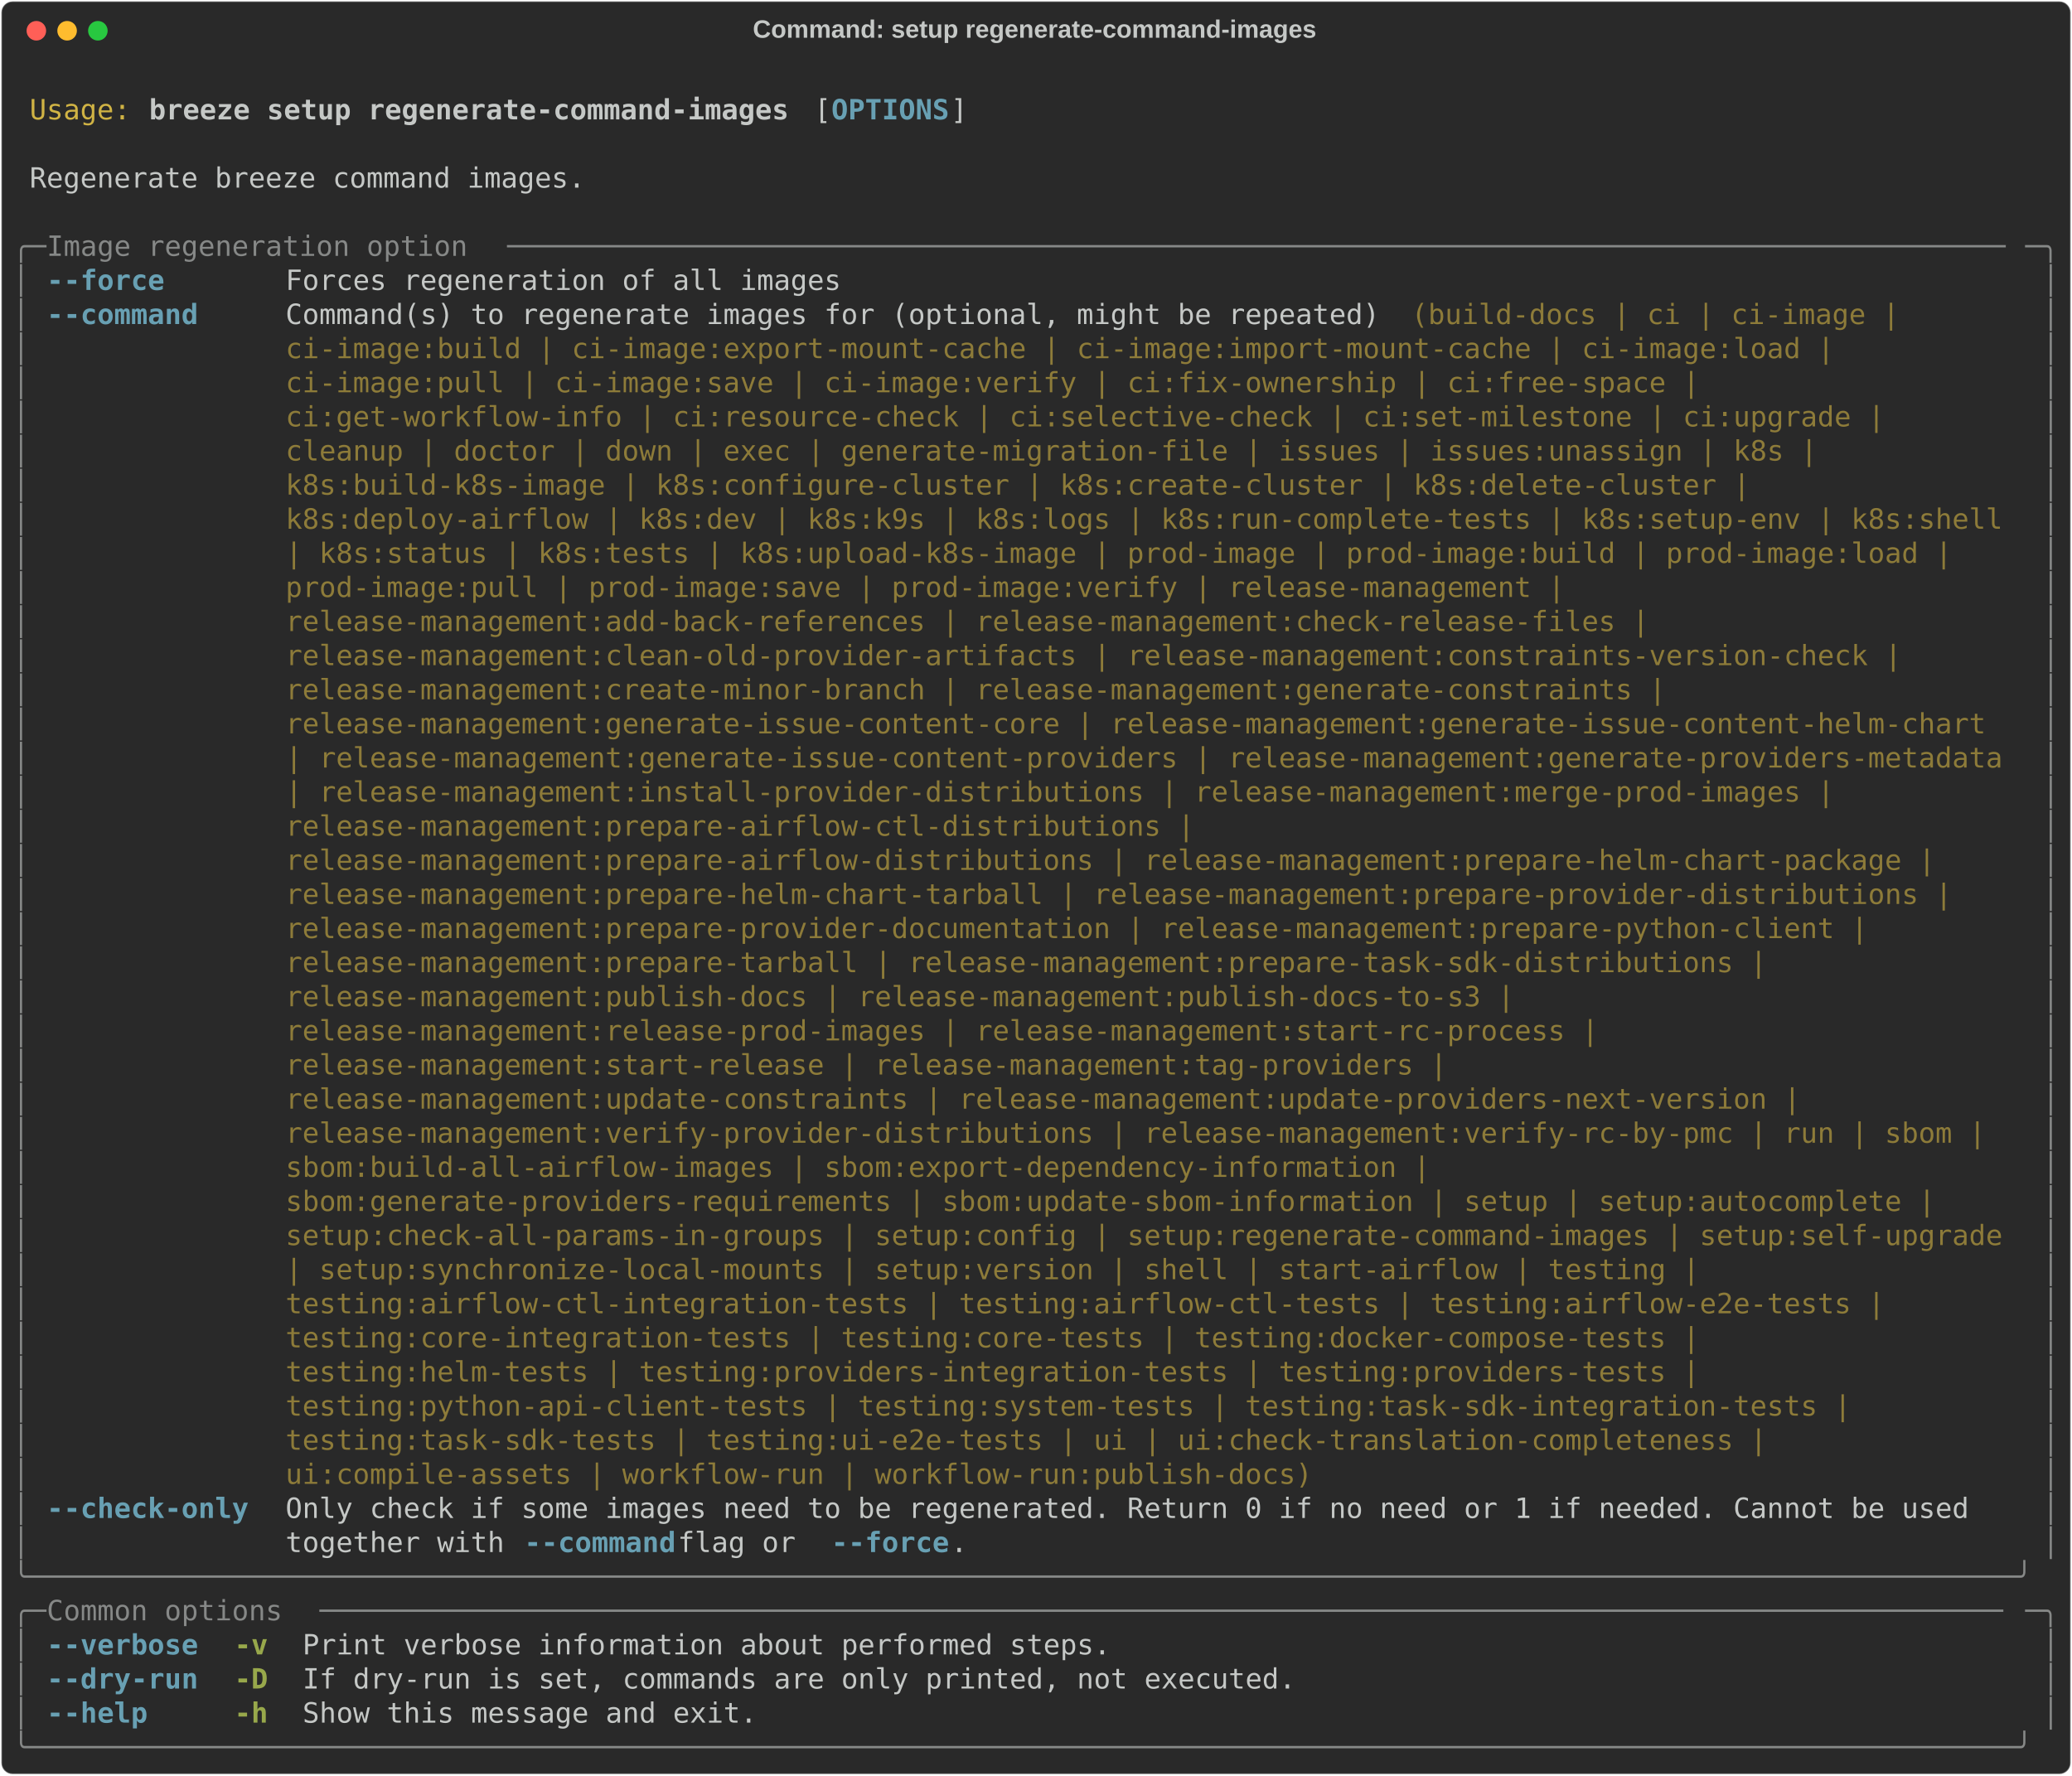
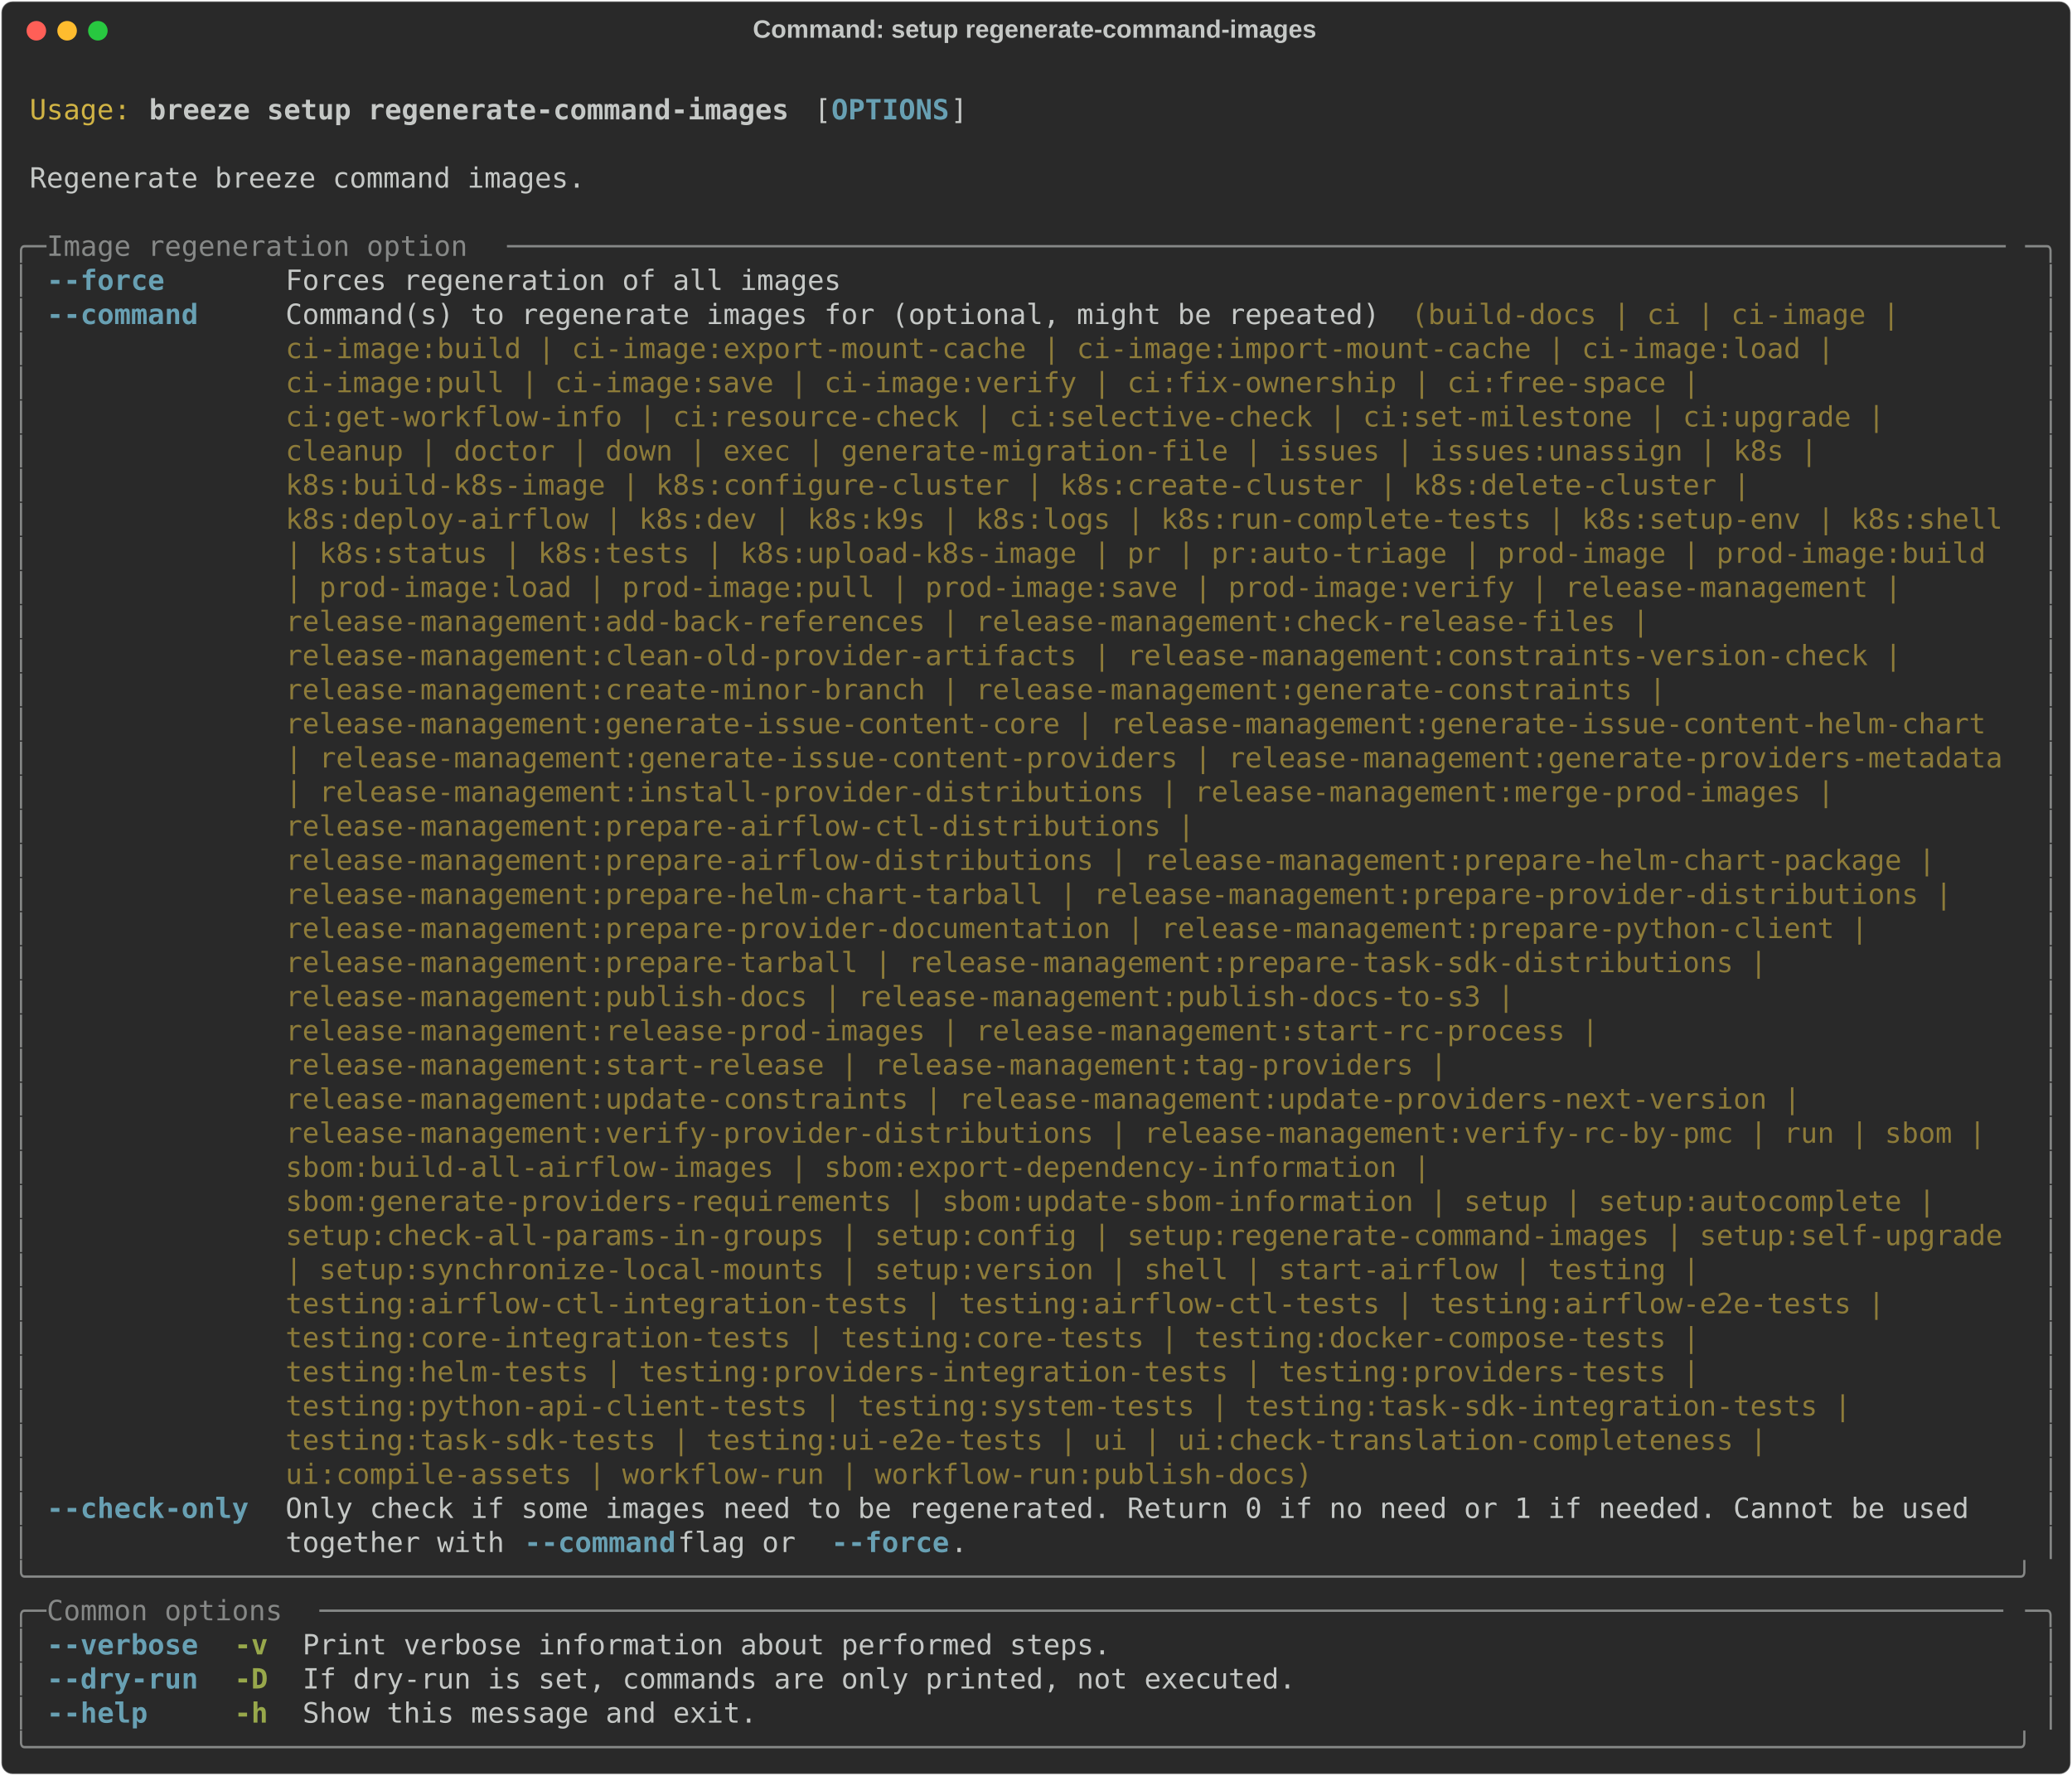
<svg xmlns="http://www.w3.org/2000/svg" class="rich-terminal" viewBox="0 0 1482 1270.0">
  <style>

    @font-face {
        font-family: "Fira Code";
        src: local("FiraCode-Regular"),
                url("https://cdnjs.cloudflare.com/ajax/libs/firacode/6.2.0/woff2/FiraCode-Regular.woff2") format("woff2"),
                url("https://cdnjs.cloudflare.com/ajax/libs/firacode/6.2.0/woff/FiraCode-Regular.woff") format("woff");
        font-style: normal;
        font-weight: 400;
    }
    @font-face {
        font-family: "Fira Code";
        src: local("FiraCode-Bold"),
                url("https://cdnjs.cloudflare.com/ajax/libs/firacode/6.2.0/woff2/FiraCode-Bold.woff2") format("woff2"),
                url("https://cdnjs.cloudflare.com/ajax/libs/firacode/6.2.0/woff/FiraCode-Bold.woff") format("woff");
        font-style: bold;
        font-weight: 700;
    }

    .breeze-setup-regenerate-command-images-matrix {
        font-family: Fira Code, monospace;
        font-size: 20px;
        line-height: 24.4px;
        font-variant-east-asian: full-width;
    }

    .breeze-setup-regenerate-command-images-title {
        font-size: 18px;
        font-weight: bold;
        font-family: arial;
    }

    .breeze-setup-regenerate-command-images-r1 { fill: #c5c8c6 }
.breeze-setup-regenerate-command-images-r2 { fill: #d0b344 }
.breeze-setup-regenerate-command-images-r3 { fill: #c5c8c6;font-weight: bold }
.breeze-setup-regenerate-command-images-r4 { fill: #68a0b3;font-weight: bold }
.breeze-setup-regenerate-command-images-r5 { fill: #868887 }
.breeze-setup-regenerate-command-images-r6 { fill: #8d7b39 }
.breeze-setup-regenerate-command-images-r7 { fill: #98a84b;font-weight: bold }
    </style>
  <defs>
    <clipPath id="breeze-setup-regenerate-command-images-clip-terminal">
      <rect x="0" y="0" width="1463.0" height="1219.0" />
    </clipPath>
    <clipPath id="breeze-setup-regenerate-command-images-line-0">
      <rect x="0" y="1.5" width="1464" height="24.65" />
    </clipPath>
    <clipPath id="breeze-setup-regenerate-command-images-line-1">
      <rect x="0" y="25.9" width="1464" height="24.65" />
    </clipPath>
    <clipPath id="breeze-setup-regenerate-command-images-line-2">
      <rect x="0" y="50.3" width="1464" height="24.65" />
    </clipPath>
    <clipPath id="breeze-setup-regenerate-command-images-line-3">
      <rect x="0" y="74.7" width="1464" height="24.65" />
    </clipPath>
    <clipPath id="breeze-setup-regenerate-command-images-line-4">
      <rect x="0" y="99.1" width="1464" height="24.65" />
    </clipPath>
    <clipPath id="breeze-setup-regenerate-command-images-line-5">
      <rect x="0" y="123.5" width="1464" height="24.65" />
    </clipPath>
    <clipPath id="breeze-setup-regenerate-command-images-line-6">
      <rect x="0" y="147.9" width="1464" height="24.65" />
    </clipPath>
    <clipPath id="breeze-setup-regenerate-command-images-line-7">
      <rect x="0" y="172.3" width="1464" height="24.65" />
    </clipPath>
    <clipPath id="breeze-setup-regenerate-command-images-line-8">
      <rect x="0" y="196.7" width="1464" height="24.65" />
    </clipPath>
    <clipPath id="breeze-setup-regenerate-command-images-line-9">
      <rect x="0" y="221.1" width="1464" height="24.65" />
    </clipPath>
    <clipPath id="breeze-setup-regenerate-command-images-line-10">
      <rect x="0" y="245.5" width="1464" height="24.65" />
    </clipPath>
    <clipPath id="breeze-setup-regenerate-command-images-line-11">
      <rect x="0" y="269.9" width="1464" height="24.65" />
    </clipPath>
    <clipPath id="breeze-setup-regenerate-command-images-line-12">
      <rect x="0" y="294.3" width="1464" height="24.65" />
    </clipPath>
    <clipPath id="breeze-setup-regenerate-command-images-line-13">
      <rect x="0" y="318.7" width="1464" height="24.65" />
    </clipPath>
    <clipPath id="breeze-setup-regenerate-command-images-line-14">
      <rect x="0" y="343.1" width="1464" height="24.65" />
    </clipPath>
    <clipPath id="breeze-setup-regenerate-command-images-line-15">
      <rect x="0" y="367.5" width="1464" height="24.65" />
    </clipPath>
    <clipPath id="breeze-setup-regenerate-command-images-line-16">
      <rect x="0" y="391.9" width="1464" height="24.65" />
    </clipPath>
    <clipPath id="breeze-setup-regenerate-command-images-line-17">
      <rect x="0" y="416.3" width="1464" height="24.65" />
    </clipPath>
    <clipPath id="breeze-setup-regenerate-command-images-line-18">
      <rect x="0" y="440.7" width="1464" height="24.65" />
    </clipPath>
    <clipPath id="breeze-setup-regenerate-command-images-line-19">
      <rect x="0" y="465.1" width="1464" height="24.65" />
    </clipPath>
    <clipPath id="breeze-setup-regenerate-command-images-line-20">
      <rect x="0" y="489.5" width="1464" height="24.65" />
    </clipPath>
    <clipPath id="breeze-setup-regenerate-command-images-line-21">
      <rect x="0" y="513.9" width="1464" height="24.65" />
    </clipPath>
    <clipPath id="breeze-setup-regenerate-command-images-line-22">
      <rect x="0" y="538.3" width="1464" height="24.65" />
    </clipPath>
    <clipPath id="breeze-setup-regenerate-command-images-line-23">
      <rect x="0" y="562.7" width="1464" height="24.65" />
    </clipPath>
    <clipPath id="breeze-setup-regenerate-command-images-line-24">
      <rect x="0" y="587.1" width="1464" height="24.65" />
    </clipPath>
    <clipPath id="breeze-setup-regenerate-command-images-line-25">
      <rect x="0" y="611.5" width="1464" height="24.65" />
    </clipPath>
    <clipPath id="breeze-setup-regenerate-command-images-line-26">
      <rect x="0" y="635.9" width="1464" height="24.65" />
    </clipPath>
    <clipPath id="breeze-setup-regenerate-command-images-line-27">
      <rect x="0" y="660.3" width="1464" height="24.65" />
    </clipPath>
    <clipPath id="breeze-setup-regenerate-command-images-line-28">
      <rect x="0" y="684.7" width="1464" height="24.65" />
    </clipPath>
    <clipPath id="breeze-setup-regenerate-command-images-line-29">
      <rect x="0" y="709.1" width="1464" height="24.65" />
    </clipPath>
    <clipPath id="breeze-setup-regenerate-command-images-line-30">
      <rect x="0" y="733.5" width="1464" height="24.65" />
    </clipPath>
    <clipPath id="breeze-setup-regenerate-command-images-line-31">
      <rect x="0" y="757.9" width="1464" height="24.65" />
    </clipPath>
    <clipPath id="breeze-setup-regenerate-command-images-line-32">
      <rect x="0" y="782.3" width="1464" height="24.65" />
    </clipPath>
    <clipPath id="breeze-setup-regenerate-command-images-line-33">
      <rect x="0" y="806.7" width="1464" height="24.65" />
    </clipPath>
    <clipPath id="breeze-setup-regenerate-command-images-line-34">
      <rect x="0" y="831.1" width="1464" height="24.65" />
    </clipPath>
    <clipPath id="breeze-setup-regenerate-command-images-line-35">
      <rect x="0" y="855.5" width="1464" height="24.65" />
    </clipPath>
    <clipPath id="breeze-setup-regenerate-command-images-line-36">
      <rect x="0" y="879.9" width="1464" height="24.65" />
    </clipPath>
    <clipPath id="breeze-setup-regenerate-command-images-line-37">
      <rect x="0" y="904.3" width="1464" height="24.65" />
    </clipPath>
    <clipPath id="breeze-setup-regenerate-command-images-line-38">
      <rect x="0" y="928.7" width="1464" height="24.65" />
    </clipPath>
    <clipPath id="breeze-setup-regenerate-command-images-line-39">
      <rect x="0" y="953.1" width="1464" height="24.65" />
    </clipPath>
    <clipPath id="breeze-setup-regenerate-command-images-line-40">
      <rect x="0" y="977.5" width="1464" height="24.65" />
    </clipPath>
    <clipPath id="breeze-setup-regenerate-command-images-line-41">
      <rect x="0" y="1001.9" width="1464" height="24.65" />
    </clipPath>
    <clipPath id="breeze-setup-regenerate-command-images-line-42">
      <rect x="0" y="1026.3" width="1464" height="24.65" />
    </clipPath>
    <clipPath id="breeze-setup-regenerate-command-images-line-43">
      <rect x="0" y="1050.7" width="1464" height="24.65" />
    </clipPath>
    <clipPath id="breeze-setup-regenerate-command-images-line-44">
      <rect x="0" y="1075.1" width="1464" height="24.65" />
    </clipPath>
    <clipPath id="breeze-setup-regenerate-command-images-line-45">
      <rect x="0" y="1099.5" width="1464" height="24.65" />
    </clipPath>
    <clipPath id="breeze-setup-regenerate-command-images-line-46">
      <rect x="0" y="1123.9" width="1464" height="24.65" />
    </clipPath>
    <clipPath id="breeze-setup-regenerate-command-images-line-47">
      <rect x="0" y="1148.3" width="1464" height="24.65" />
    </clipPath>
    <clipPath id="breeze-setup-regenerate-command-images-line-48">
      <rect x="0" y="1172.7" width="1464" height="24.65" />
    </clipPath>
  </defs>
  <rect fill="#292929" stroke="rgba(255,255,255,0.35)" stroke-width="1" x="1" y="1" width="1480" height="1268" rx="8" />
  <text class="breeze-setup-regenerate-command-images-title" fill="#c5c8c6" text-anchor="middle" x="740" y="27">Command: setup regenerate-command-images</text>
  <g transform="translate(26,22)">
    <circle cx="0" cy="0" r="7" fill="#ff5f57" />
    <circle cx="22" cy="0" r="7" fill="#febc2e" />
    <circle cx="44" cy="0" r="7" fill="#28c840" />
  </g>
  <g transform="translate(9, 41)" clip-path="url(#breeze-setup-regenerate-command-images-clip-terminal)">
    <g class="breeze-setup-regenerate-command-images-matrix">
      <text class="breeze-setup-regenerate-command-images-r1" x="1464" y="20" textLength="12.2" clip-path="url(#breeze-setup-regenerate-command-images-line-0)">
</text>
      <text class="breeze-setup-regenerate-command-images-r2" x="12.2" y="44.4" textLength="73.2" clip-path="url(#breeze-setup-regenerate-command-images-line-1)">Usage:</text>
      <text class="breeze-setup-regenerate-command-images-r3" x="97.6" y="44.4" textLength="463.6" clip-path="url(#breeze-setup-regenerate-command-images-line-1)">breeze setup regenerate-command-images</text>
      <text class="breeze-setup-regenerate-command-images-r1" x="573.4" y="44.4" textLength="12.2" clip-path="url(#breeze-setup-regenerate-command-images-line-1)">[</text>
      <text class="breeze-setup-regenerate-command-images-r4" x="585.6" y="44.4" textLength="85.4" clip-path="url(#breeze-setup-regenerate-command-images-line-1)">OPTIONS</text>
      <text class="breeze-setup-regenerate-command-images-r1" x="671" y="44.4" textLength="12.2" clip-path="url(#breeze-setup-regenerate-command-images-line-1)">]</text>
      <text class="breeze-setup-regenerate-command-images-r1" x="1464" y="44.4" textLength="12.2" clip-path="url(#breeze-setup-regenerate-command-images-line-1)">
</text>
      <text class="breeze-setup-regenerate-command-images-r1" x="1464" y="68.8" textLength="12.2" clip-path="url(#breeze-setup-regenerate-command-images-line-2)">
</text>
      <text class="breeze-setup-regenerate-command-images-r1" x="12.2" y="93.2" textLength="402.6" clip-path="url(#breeze-setup-regenerate-command-images-line-3)">Regenerate breeze command images.</text>
      <text class="breeze-setup-regenerate-command-images-r1" x="1464" y="93.2" textLength="12.2" clip-path="url(#breeze-setup-regenerate-command-images-line-3)">
</text>
      <text class="breeze-setup-regenerate-command-images-r1" x="1464" y="117.6" textLength="12.2" clip-path="url(#breeze-setup-regenerate-command-images-line-4)">
</text>
      <text class="breeze-setup-regenerate-command-images-r5" x="0" y="142" textLength="24.4" clip-path="url(#breeze-setup-regenerate-command-images-line-5)">╭─</text>
      <text class="breeze-setup-regenerate-command-images-r5" x="24.4" y="142" textLength="329.4" clip-path="url(#breeze-setup-regenerate-command-images-line-5)"> Image regeneration option </text>
      <text class="breeze-setup-regenerate-command-images-r5" x="353.8" y="142" textLength="1085.8" clip-path="url(#breeze-setup-regenerate-command-images-line-5)">─────────────────────────────────────────────────────────────────────────────────────────</text>
      <text class="breeze-setup-regenerate-command-images-r5" x="1439.6" y="142" textLength="24.4" clip-path="url(#breeze-setup-regenerate-command-images-line-5)">─╮</text>
      <text class="breeze-setup-regenerate-command-images-r1" x="1464" y="142" textLength="12.2" clip-path="url(#breeze-setup-regenerate-command-images-line-5)">
</text>
      <text class="breeze-setup-regenerate-command-images-r5" x="0" y="166.4" textLength="12.2" clip-path="url(#breeze-setup-regenerate-command-images-line-6)">│</text>
      <text class="breeze-setup-regenerate-command-images-r4" x="24.4" y="166.4" textLength="146.4" clip-path="url(#breeze-setup-regenerate-command-images-line-6)">--force     </text>
      <text class="breeze-setup-regenerate-command-images-r1" x="195.2" y="166.4" textLength="402.6" clip-path="url(#breeze-setup-regenerate-command-images-line-6)">Forces regeneration of all images</text>
      <text class="breeze-setup-regenerate-command-images-r5" x="1451.8" y="166.4" textLength="12.2" clip-path="url(#breeze-setup-regenerate-command-images-line-6)">│</text>
      <text class="breeze-setup-regenerate-command-images-r1" x="1464" y="166.4" textLength="12.2" clip-path="url(#breeze-setup-regenerate-command-images-line-6)">
</text>
      <text class="breeze-setup-regenerate-command-images-r5" x="0" y="190.8" textLength="12.2" clip-path="url(#breeze-setup-regenerate-command-images-line-7)">│</text>
      <text class="breeze-setup-regenerate-command-images-r4" x="24.4" y="190.8" textLength="146.4" clip-path="url(#breeze-setup-regenerate-command-images-line-7)">--command   </text>
      <text class="breeze-setup-regenerate-command-images-r1" x="195.2" y="190.8" textLength="805.2" clip-path="url(#breeze-setup-regenerate-command-images-line-7)">Command(s) to regenerate images for (optional, might be repeated) </text>
      <text class="breeze-setup-regenerate-command-images-r6" x="1000.4" y="190.8" textLength="366" clip-path="url(#breeze-setup-regenerate-command-images-line-7)">(build-docs | ci | ci-image | </text>
      <text class="breeze-setup-regenerate-command-images-r5" x="1451.8" y="190.8" textLength="12.2" clip-path="url(#breeze-setup-regenerate-command-images-line-7)">│</text>
      <text class="breeze-setup-regenerate-command-images-r1" x="1464" y="190.8" textLength="12.2" clip-path="url(#breeze-setup-regenerate-command-images-line-7)">
</text>
      <text class="breeze-setup-regenerate-command-images-r5" x="0" y="215.2" textLength="12.2" clip-path="url(#breeze-setup-regenerate-command-images-line-8)">│</text>
      <text class="breeze-setup-regenerate-command-images-r6" x="195.2" y="215.2" textLength="1134.6" clip-path="url(#breeze-setup-regenerate-command-images-line-8)">ci-image:build | ci-image:export-mount-cache | ci-image:import-mount-cache | ci-image:load | </text>
      <text class="breeze-setup-regenerate-command-images-r5" x="1451.8" y="215.2" textLength="12.2" clip-path="url(#breeze-setup-regenerate-command-images-line-8)">│</text>
      <text class="breeze-setup-regenerate-command-images-r1" x="1464" y="215.2" textLength="12.2" clip-path="url(#breeze-setup-regenerate-command-images-line-8)">
</text>
      <text class="breeze-setup-regenerate-command-images-r5" x="0" y="239.6" textLength="12.2" clip-path="url(#breeze-setup-regenerate-command-images-line-9)">│</text>
      <text class="breeze-setup-regenerate-command-images-r6" x="195.2" y="239.6" textLength="1037" clip-path="url(#breeze-setup-regenerate-command-images-line-9)">ci-image:pull | ci-image:save | ci-image:verify | ci:fix-ownership | ci:free-space | </text>
      <text class="breeze-setup-regenerate-command-images-r5" x="1451.8" y="239.6" textLength="12.2" clip-path="url(#breeze-setup-regenerate-command-images-line-9)">│</text>
      <text class="breeze-setup-regenerate-command-images-r1" x="1464" y="239.6" textLength="12.2" clip-path="url(#breeze-setup-regenerate-command-images-line-9)">
</text>
      <text class="breeze-setup-regenerate-command-images-r5" x="0" y="264" textLength="12.2" clip-path="url(#breeze-setup-regenerate-command-images-line-10)">│</text>
      <text class="breeze-setup-regenerate-command-images-r6" x="195.2" y="264" textLength="1171.2" clip-path="url(#breeze-setup-regenerate-command-images-line-10)">ci:get-workflow-info | ci:resource-check | ci:selective-check | ci:set-milestone | ci:upgrade | </text>
      <text class="breeze-setup-regenerate-command-images-r5" x="1451.8" y="264" textLength="12.2" clip-path="url(#breeze-setup-regenerate-command-images-line-10)">│</text>
      <text class="breeze-setup-regenerate-command-images-r1" x="1464" y="264" textLength="12.2" clip-path="url(#breeze-setup-regenerate-command-images-line-10)">
</text>
      <text class="breeze-setup-regenerate-command-images-r5" x="0" y="288.4" textLength="12.2" clip-path="url(#breeze-setup-regenerate-command-images-line-11)">│</text>
      <text class="breeze-setup-regenerate-command-images-r6" x="195.2" y="288.4" textLength="1122.4" clip-path="url(#breeze-setup-regenerate-command-images-line-11)">cleanup | doctor | down | exec | generate-migration-file | issues | issues:unassign | k8s | </text>
      <text class="breeze-setup-regenerate-command-images-r5" x="1451.8" y="288.4" textLength="12.2" clip-path="url(#breeze-setup-regenerate-command-images-line-11)">│</text>
      <text class="breeze-setup-regenerate-command-images-r1" x="1464" y="288.4" textLength="12.2" clip-path="url(#breeze-setup-regenerate-command-images-line-11)">
</text>
      <text class="breeze-setup-regenerate-command-images-r5" x="0" y="312.8" textLength="12.2" clip-path="url(#breeze-setup-regenerate-command-images-line-12)">│</text>
      <text class="breeze-setup-regenerate-command-images-r6" x="195.2" y="312.8" textLength="1073.6" clip-path="url(#breeze-setup-regenerate-command-images-line-12)">k8s:build-k8s-image | k8s:configure-cluster | k8s:create-cluster | k8s:delete-cluster | </text>
      <text class="breeze-setup-regenerate-command-images-r5" x="1451.8" y="312.8" textLength="12.2" clip-path="url(#breeze-setup-regenerate-command-images-line-12)">│</text>
      <text class="breeze-setup-regenerate-command-images-r1" x="1464" y="312.8" textLength="12.2" clip-path="url(#breeze-setup-regenerate-command-images-line-12)">
</text>
      <text class="breeze-setup-regenerate-command-images-r5" x="0" y="337.2" textLength="12.2" clip-path="url(#breeze-setup-regenerate-command-images-line-13)">│</text>
      <text class="breeze-setup-regenerate-command-images-r6" x="195.2" y="337.2" textLength="1244.4" clip-path="url(#breeze-setup-regenerate-command-images-line-13)">k8s:deploy-airflow | k8s:dev | k8s:k9s | k8s:logs | k8s:run-complete-tests | k8s:setup-env | k8s:shell</text>
      <text class="breeze-setup-regenerate-command-images-r5" x="1451.8" y="337.2" textLength="12.2" clip-path="url(#breeze-setup-regenerate-command-images-line-13)">│</text>
      <text class="breeze-setup-regenerate-command-images-r1" x="1464" y="337.2" textLength="12.2" clip-path="url(#breeze-setup-regenerate-command-images-line-13)">
</text>
      <text class="breeze-setup-regenerate-command-images-r5" x="0" y="361.6" textLength="12.2" clip-path="url(#breeze-setup-regenerate-command-images-line-14)">│</text>
-       <text class="breeze-setup-regenerate-command-images-r6" x="195.2" y="361.6" textLength="1220" clip-path="url(#breeze-setup-regenerate-command-images-line-14)">| k8s:status | k8s:tests | k8s:upload-k8s-image | prod-image | prod-image:build | prod-image:load | </text>
+       <text class="breeze-setup-regenerate-command-images-r6" x="195.2" y="361.6" textLength="1244.4" clip-path="url(#breeze-setup-regenerate-command-images-line-14)">| k8s:status | k8s:tests | k8s:upload-k8s-image | pr | pr:auto-triage | prod-image | prod-image:build </text>
      <text class="breeze-setup-regenerate-command-images-r5" x="1451.8" y="361.6" textLength="12.2" clip-path="url(#breeze-setup-regenerate-command-images-line-14)">│</text>
      <text class="breeze-setup-regenerate-command-images-r1" x="1464" y="361.6" textLength="12.2" clip-path="url(#breeze-setup-regenerate-command-images-line-14)">
</text>
      <text class="breeze-setup-regenerate-command-images-r5" x="0" y="386" textLength="12.2" clip-path="url(#breeze-setup-regenerate-command-images-line-15)">│</text>
-       <text class="breeze-setup-regenerate-command-images-r6" x="195.2" y="386" textLength="939.4" clip-path="url(#breeze-setup-regenerate-command-images-line-15)">prod-image:pull | prod-image:save | prod-image:verify | release-management | </text>
+       <text class="breeze-setup-regenerate-command-images-r6" x="195.2" y="386" textLength="1183.4" clip-path="url(#breeze-setup-regenerate-command-images-line-15)">| prod-image:load | prod-image:pull | prod-image:save | prod-image:verify | release-management | </text>
      <text class="breeze-setup-regenerate-command-images-r5" x="1451.8" y="386" textLength="12.2" clip-path="url(#breeze-setup-regenerate-command-images-line-15)">│</text>
      <text class="breeze-setup-regenerate-command-images-r1" x="1464" y="386" textLength="12.2" clip-path="url(#breeze-setup-regenerate-command-images-line-15)">
</text>
      <text class="breeze-setup-regenerate-command-images-r5" x="0" y="410.4" textLength="12.2" clip-path="url(#breeze-setup-regenerate-command-images-line-16)">│</text>
      <text class="breeze-setup-regenerate-command-images-r6" x="195.2" y="410.4" textLength="1000.4" clip-path="url(#breeze-setup-regenerate-command-images-line-16)">release-management:add-back-references | release-management:check-release-files | </text>
      <text class="breeze-setup-regenerate-command-images-r5" x="1451.8" y="410.4" textLength="12.2" clip-path="url(#breeze-setup-regenerate-command-images-line-16)">│</text>
      <text class="breeze-setup-regenerate-command-images-r1" x="1464" y="410.4" textLength="12.2" clip-path="url(#breeze-setup-regenerate-command-images-line-16)">
</text>
      <text class="breeze-setup-regenerate-command-images-r5" x="0" y="434.8" textLength="12.2" clip-path="url(#breeze-setup-regenerate-command-images-line-17)">│</text>
      <text class="breeze-setup-regenerate-command-images-r6" x="195.2" y="434.8" textLength="1183.4" clip-path="url(#breeze-setup-regenerate-command-images-line-17)">release-management:clean-old-provider-artifacts | release-management:constraints-version-check | </text>
      <text class="breeze-setup-regenerate-command-images-r5" x="1451.8" y="434.8" textLength="12.2" clip-path="url(#breeze-setup-regenerate-command-images-line-17)">│</text>
      <text class="breeze-setup-regenerate-command-images-r1" x="1464" y="434.8" textLength="12.2" clip-path="url(#breeze-setup-regenerate-command-images-line-17)">
</text>
      <text class="breeze-setup-regenerate-command-images-r5" x="0" y="459.2" textLength="12.2" clip-path="url(#breeze-setup-regenerate-command-images-line-18)">│</text>
      <text class="breeze-setup-regenerate-command-images-r6" x="195.2" y="459.2" textLength="1012.6" clip-path="url(#breeze-setup-regenerate-command-images-line-18)">release-management:create-minor-branch | release-management:generate-constraints | </text>
      <text class="breeze-setup-regenerate-command-images-r5" x="1451.8" y="459.2" textLength="12.2" clip-path="url(#breeze-setup-regenerate-command-images-line-18)">│</text>
      <text class="breeze-setup-regenerate-command-images-r1" x="1464" y="459.2" textLength="12.2" clip-path="url(#breeze-setup-regenerate-command-images-line-18)">
</text>
      <text class="breeze-setup-regenerate-command-images-r5" x="0" y="483.6" textLength="12.2" clip-path="url(#breeze-setup-regenerate-command-images-line-19)">│</text>
      <text class="breeze-setup-regenerate-command-images-r6" x="195.2" y="483.6" textLength="1244.4" clip-path="url(#breeze-setup-regenerate-command-images-line-19)">release-management:generate-issue-content-core | release-management:generate-issue-content-helm-chart </text>
      <text class="breeze-setup-regenerate-command-images-r5" x="1451.8" y="483.6" textLength="12.2" clip-path="url(#breeze-setup-regenerate-command-images-line-19)">│</text>
      <text class="breeze-setup-regenerate-command-images-r1" x="1464" y="483.6" textLength="12.2" clip-path="url(#breeze-setup-regenerate-command-images-line-19)">
</text>
      <text class="breeze-setup-regenerate-command-images-r5" x="0" y="508" textLength="12.2" clip-path="url(#breeze-setup-regenerate-command-images-line-20)">│</text>
      <text class="breeze-setup-regenerate-command-images-r6" x="195.2" y="508" textLength="1244.4" clip-path="url(#breeze-setup-regenerate-command-images-line-20)">| release-management:generate-issue-content-providers | release-management:generate-providers-metadata</text>
      <text class="breeze-setup-regenerate-command-images-r5" x="1451.8" y="508" textLength="12.2" clip-path="url(#breeze-setup-regenerate-command-images-line-20)">│</text>
      <text class="breeze-setup-regenerate-command-images-r1" x="1464" y="508" textLength="12.2" clip-path="url(#breeze-setup-regenerate-command-images-line-20)">
</text>
      <text class="breeze-setup-regenerate-command-images-r5" x="0" y="532.4" textLength="12.2" clip-path="url(#breeze-setup-regenerate-command-images-line-21)">│</text>
      <text class="breeze-setup-regenerate-command-images-r6" x="195.2" y="532.4" textLength="1134.6" clip-path="url(#breeze-setup-regenerate-command-images-line-21)">| release-management:install-provider-distributions | release-management:merge-prod-images | </text>
      <text class="breeze-setup-regenerate-command-images-r5" x="1451.8" y="532.4" textLength="12.2" clip-path="url(#breeze-setup-regenerate-command-images-line-21)">│</text>
      <text class="breeze-setup-regenerate-command-images-r1" x="1464" y="532.4" textLength="12.2" clip-path="url(#breeze-setup-regenerate-command-images-line-21)">
</text>
      <text class="breeze-setup-regenerate-command-images-r5" x="0" y="556.8" textLength="12.2" clip-path="url(#breeze-setup-regenerate-command-images-line-22)">│</text>
      <text class="breeze-setup-regenerate-command-images-r6" x="195.2" y="556.8" textLength="671" clip-path="url(#breeze-setup-regenerate-command-images-line-22)">release-management:prepare-airflow-ctl-distributions | </text>
      <text class="breeze-setup-regenerate-command-images-r5" x="1451.8" y="556.8" textLength="12.2" clip-path="url(#breeze-setup-regenerate-command-images-line-22)">│</text>
      <text class="breeze-setup-regenerate-command-images-r1" x="1464" y="556.8" textLength="12.2" clip-path="url(#breeze-setup-regenerate-command-images-line-22)">
</text>
      <text class="breeze-setup-regenerate-command-images-r5" x="0" y="581.2" textLength="12.2" clip-path="url(#breeze-setup-regenerate-command-images-line-23)">│</text>
      <text class="breeze-setup-regenerate-command-images-r6" x="195.2" y="581.2" textLength="1207.8" clip-path="url(#breeze-setup-regenerate-command-images-line-23)">release-management:prepare-airflow-distributions | release-management:prepare-helm-chart-package | </text>
      <text class="breeze-setup-regenerate-command-images-r5" x="1451.8" y="581.2" textLength="12.2" clip-path="url(#breeze-setup-regenerate-command-images-line-23)">│</text>
      <text class="breeze-setup-regenerate-command-images-r1" x="1464" y="581.2" textLength="12.2" clip-path="url(#breeze-setup-regenerate-command-images-line-23)">
</text>
      <text class="breeze-setup-regenerate-command-images-r5" x="0" y="605.6" textLength="12.2" clip-path="url(#breeze-setup-regenerate-command-images-line-24)">│</text>
      <text class="breeze-setup-regenerate-command-images-r6" x="195.2" y="605.6" textLength="1220" clip-path="url(#breeze-setup-regenerate-command-images-line-24)">release-management:prepare-helm-chart-tarball | release-management:prepare-provider-distributions | </text>
      <text class="breeze-setup-regenerate-command-images-r5" x="1451.8" y="605.6" textLength="12.2" clip-path="url(#breeze-setup-regenerate-command-images-line-24)">│</text>
      <text class="breeze-setup-regenerate-command-images-r1" x="1464" y="605.6" textLength="12.2" clip-path="url(#breeze-setup-regenerate-command-images-line-24)">
</text>
      <text class="breeze-setup-regenerate-command-images-r5" x="0" y="630" textLength="12.2" clip-path="url(#breeze-setup-regenerate-command-images-line-25)">│</text>
      <text class="breeze-setup-regenerate-command-images-r6" x="195.2" y="630" textLength="1159" clip-path="url(#breeze-setup-regenerate-command-images-line-25)">release-management:prepare-provider-documentation | release-management:prepare-python-client | </text>
      <text class="breeze-setup-regenerate-command-images-r5" x="1451.8" y="630" textLength="12.2" clip-path="url(#breeze-setup-regenerate-command-images-line-25)">│</text>
      <text class="breeze-setup-regenerate-command-images-r1" x="1464" y="630" textLength="12.2" clip-path="url(#breeze-setup-regenerate-command-images-line-25)">
</text>
      <text class="breeze-setup-regenerate-command-images-r5" x="0" y="654.4" textLength="12.2" clip-path="url(#breeze-setup-regenerate-command-images-line-26)">│</text>
      <text class="breeze-setup-regenerate-command-images-r6" x="195.2" y="654.4" textLength="1085.8" clip-path="url(#breeze-setup-regenerate-command-images-line-26)">release-management:prepare-tarball | release-management:prepare-task-sdk-distributions | </text>
      <text class="breeze-setup-regenerate-command-images-r5" x="1451.8" y="654.4" textLength="12.2" clip-path="url(#breeze-setup-regenerate-command-images-line-26)">│</text>
      <text class="breeze-setup-regenerate-command-images-r1" x="1464" y="654.4" textLength="12.2" clip-path="url(#breeze-setup-regenerate-command-images-line-26)">
</text>
      <text class="breeze-setup-regenerate-command-images-r5" x="0" y="678.8" textLength="12.2" clip-path="url(#breeze-setup-regenerate-command-images-line-27)">│</text>
      <text class="breeze-setup-regenerate-command-images-r6" x="195.2" y="678.8" textLength="902.8" clip-path="url(#breeze-setup-regenerate-command-images-line-27)">release-management:publish-docs | release-management:publish-docs-to-s3 | </text>
      <text class="breeze-setup-regenerate-command-images-r5" x="1451.8" y="678.8" textLength="12.2" clip-path="url(#breeze-setup-regenerate-command-images-line-27)">│</text>
      <text class="breeze-setup-regenerate-command-images-r1" x="1464" y="678.8" textLength="12.2" clip-path="url(#breeze-setup-regenerate-command-images-line-27)">
</text>
      <text class="breeze-setup-regenerate-command-images-r5" x="0" y="703.2" textLength="12.2" clip-path="url(#breeze-setup-regenerate-command-images-line-28)">│</text>
      <text class="breeze-setup-regenerate-command-images-r6" x="195.2" y="703.2" textLength="963.8" clip-path="url(#breeze-setup-regenerate-command-images-line-28)">release-management:release-prod-images | release-management:start-rc-process | </text>
      <text class="breeze-setup-regenerate-command-images-r5" x="1451.8" y="703.2" textLength="12.2" clip-path="url(#breeze-setup-regenerate-command-images-line-28)">│</text>
      <text class="breeze-setup-regenerate-command-images-r1" x="1464" y="703.2" textLength="12.2" clip-path="url(#breeze-setup-regenerate-command-images-line-28)">
</text>
      <text class="breeze-setup-regenerate-command-images-r5" x="0" y="727.6" textLength="12.2" clip-path="url(#breeze-setup-regenerate-command-images-line-29)">│</text>
      <text class="breeze-setup-regenerate-command-images-r6" x="195.2" y="727.6" textLength="854" clip-path="url(#breeze-setup-regenerate-command-images-line-29)">release-management:start-release | release-management:tag-providers | </text>
      <text class="breeze-setup-regenerate-command-images-r5" x="1451.8" y="727.6" textLength="12.2" clip-path="url(#breeze-setup-regenerate-command-images-line-29)">│</text>
      <text class="breeze-setup-regenerate-command-images-r1" x="1464" y="727.6" textLength="12.2" clip-path="url(#breeze-setup-regenerate-command-images-line-29)">
</text>
      <text class="breeze-setup-regenerate-command-images-r5" x="0" y="752" textLength="12.2" clip-path="url(#breeze-setup-regenerate-command-images-line-30)">│</text>
      <text class="breeze-setup-regenerate-command-images-r6" x="195.2" y="752" textLength="1110.2" clip-path="url(#breeze-setup-regenerate-command-images-line-30)">release-management:update-constraints | release-management:update-providers-next-version | </text>
      <text class="breeze-setup-regenerate-command-images-r5" x="1451.8" y="752" textLength="12.2" clip-path="url(#breeze-setup-regenerate-command-images-line-30)">│</text>
      <text class="breeze-setup-regenerate-command-images-r1" x="1464" y="752" textLength="12.2" clip-path="url(#breeze-setup-regenerate-command-images-line-30)">
</text>
      <text class="breeze-setup-regenerate-command-images-r5" x="0" y="776.4" textLength="12.2" clip-path="url(#breeze-setup-regenerate-command-images-line-31)">│</text>
      <text class="breeze-setup-regenerate-command-images-r6" x="195.2" y="776.4" textLength="1244.4" clip-path="url(#breeze-setup-regenerate-command-images-line-31)">release-management:verify-provider-distributions | release-management:verify-rc-by-pmc | run | sbom | </text>
      <text class="breeze-setup-regenerate-command-images-r5" x="1451.8" y="776.4" textLength="12.2" clip-path="url(#breeze-setup-regenerate-command-images-line-31)">│</text>
      <text class="breeze-setup-regenerate-command-images-r1" x="1464" y="776.4" textLength="12.2" clip-path="url(#breeze-setup-regenerate-command-images-line-31)">
</text>
      <text class="breeze-setup-regenerate-command-images-r5" x="0" y="800.8" textLength="12.2" clip-path="url(#breeze-setup-regenerate-command-images-line-32)">│</text>
      <text class="breeze-setup-regenerate-command-images-r6" x="195.2" y="800.8" textLength="841.8" clip-path="url(#breeze-setup-regenerate-command-images-line-32)">sbom:build-all-airflow-images | sbom:export-dependency-information | </text>
      <text class="breeze-setup-regenerate-command-images-r5" x="1451.8" y="800.8" textLength="12.2" clip-path="url(#breeze-setup-regenerate-command-images-line-32)">│</text>
      <text class="breeze-setup-regenerate-command-images-r1" x="1464" y="800.8" textLength="12.2" clip-path="url(#breeze-setup-regenerate-command-images-line-32)">
</text>
      <text class="breeze-setup-regenerate-command-images-r5" x="0" y="825.2" textLength="12.2" clip-path="url(#breeze-setup-regenerate-command-images-line-33)">│</text>
      <text class="breeze-setup-regenerate-command-images-r6" x="195.2" y="825.2" textLength="1207.8" clip-path="url(#breeze-setup-regenerate-command-images-line-33)">sbom:generate-providers-requirements | sbom:update-sbom-information | setup | setup:autocomplete | </text>
      <text class="breeze-setup-regenerate-command-images-r5" x="1451.8" y="825.2" textLength="12.2" clip-path="url(#breeze-setup-regenerate-command-images-line-33)">│</text>
      <text class="breeze-setup-regenerate-command-images-r1" x="1464" y="825.2" textLength="12.2" clip-path="url(#breeze-setup-regenerate-command-images-line-33)">
</text>
      <text class="breeze-setup-regenerate-command-images-r5" x="0" y="849.6" textLength="12.2" clip-path="url(#breeze-setup-regenerate-command-images-line-34)">│</text>
      <text class="breeze-setup-regenerate-command-images-r6" x="195.2" y="849.6" textLength="1244.4" clip-path="url(#breeze-setup-regenerate-command-images-line-34)">setup:check-all-params-in-groups | setup:config | setup:regenerate-command-images | setup:self-upgrade</text>
      <text class="breeze-setup-regenerate-command-images-r5" x="1451.8" y="849.6" textLength="12.2" clip-path="url(#breeze-setup-regenerate-command-images-line-34)">│</text>
      <text class="breeze-setup-regenerate-command-images-r1" x="1464" y="849.6" textLength="12.2" clip-path="url(#breeze-setup-regenerate-command-images-line-34)">
</text>
      <text class="breeze-setup-regenerate-command-images-r5" x="0" y="874" textLength="12.2" clip-path="url(#breeze-setup-regenerate-command-images-line-35)">│</text>
      <text class="breeze-setup-regenerate-command-images-r6" x="195.2" y="874" textLength="1037" clip-path="url(#breeze-setup-regenerate-command-images-line-35)">| setup:synchronize-local-mounts | setup:version | shell | start-airflow | testing | </text>
      <text class="breeze-setup-regenerate-command-images-r5" x="1451.8" y="874" textLength="12.2" clip-path="url(#breeze-setup-regenerate-command-images-line-35)">│</text>
      <text class="breeze-setup-regenerate-command-images-r1" x="1464" y="874" textLength="12.2" clip-path="url(#breeze-setup-regenerate-command-images-line-35)">
</text>
      <text class="breeze-setup-regenerate-command-images-r5" x="0" y="898.4" textLength="12.2" clip-path="url(#breeze-setup-regenerate-command-images-line-36)">│</text>
      <text class="breeze-setup-regenerate-command-images-r6" x="195.2" y="898.4" textLength="1171.2" clip-path="url(#breeze-setup-regenerate-command-images-line-36)">testing:airflow-ctl-integration-tests | testing:airflow-ctl-tests | testing:airflow-e2e-tests | </text>
      <text class="breeze-setup-regenerate-command-images-r5" x="1451.8" y="898.4" textLength="12.2" clip-path="url(#breeze-setup-regenerate-command-images-line-36)">│</text>
      <text class="breeze-setup-regenerate-command-images-r1" x="1464" y="898.4" textLength="12.2" clip-path="url(#breeze-setup-regenerate-command-images-line-36)">
</text>
      <text class="breeze-setup-regenerate-command-images-r5" x="0" y="922.8" textLength="12.2" clip-path="url(#breeze-setup-regenerate-command-images-line-37)">│</text>
      <text class="breeze-setup-regenerate-command-images-r6" x="195.2" y="922.8" textLength="1037" clip-path="url(#breeze-setup-regenerate-command-images-line-37)">testing:core-integration-tests | testing:core-tests | testing:docker-compose-tests | </text>
      <text class="breeze-setup-regenerate-command-images-r5" x="1451.8" y="922.8" textLength="12.2" clip-path="url(#breeze-setup-regenerate-command-images-line-37)">│</text>
      <text class="breeze-setup-regenerate-command-images-r1" x="1464" y="922.8" textLength="12.2" clip-path="url(#breeze-setup-regenerate-command-images-line-37)">
</text>
      <text class="breeze-setup-regenerate-command-images-r5" x="0" y="947.2" textLength="12.2" clip-path="url(#breeze-setup-regenerate-command-images-line-38)">│</text>
      <text class="breeze-setup-regenerate-command-images-r6" x="195.2" y="947.2" textLength="1037" clip-path="url(#breeze-setup-regenerate-command-images-line-38)">testing:helm-tests | testing:providers-integration-tests | testing:providers-tests | </text>
      <text class="breeze-setup-regenerate-command-images-r5" x="1451.8" y="947.2" textLength="12.2" clip-path="url(#breeze-setup-regenerate-command-images-line-38)">│</text>
      <text class="breeze-setup-regenerate-command-images-r1" x="1464" y="947.2" textLength="12.2" clip-path="url(#breeze-setup-regenerate-command-images-line-38)">
</text>
      <text class="breeze-setup-regenerate-command-images-r5" x="0" y="971.6" textLength="12.2" clip-path="url(#breeze-setup-regenerate-command-images-line-39)">│</text>
      <text class="breeze-setup-regenerate-command-images-r6" x="195.2" y="971.6" textLength="1146.8" clip-path="url(#breeze-setup-regenerate-command-images-line-39)">testing:python-api-client-tests | testing:system-tests | testing:task-sdk-integration-tests | </text>
      <text class="breeze-setup-regenerate-command-images-r5" x="1451.8" y="971.6" textLength="12.2" clip-path="url(#breeze-setup-regenerate-command-images-line-39)">│</text>
      <text class="breeze-setup-regenerate-command-images-r1" x="1464" y="971.6" textLength="12.2" clip-path="url(#breeze-setup-regenerate-command-images-line-39)">
</text>
      <text class="breeze-setup-regenerate-command-images-r5" x="0" y="996" textLength="12.2" clip-path="url(#breeze-setup-regenerate-command-images-line-40)">│</text>
      <text class="breeze-setup-regenerate-command-images-r6" x="195.2" y="996" textLength="1085.8" clip-path="url(#breeze-setup-regenerate-command-images-line-40)">testing:task-sdk-tests | testing:ui-e2e-tests | ui | ui:check-translation-completeness | </text>
      <text class="breeze-setup-regenerate-command-images-r5" x="1451.8" y="996" textLength="12.2" clip-path="url(#breeze-setup-regenerate-command-images-line-40)">│</text>
      <text class="breeze-setup-regenerate-command-images-r1" x="1464" y="996" textLength="12.2" clip-path="url(#breeze-setup-regenerate-command-images-line-40)">
</text>
      <text class="breeze-setup-regenerate-command-images-r5" x="0" y="1020.4" textLength="12.2" clip-path="url(#breeze-setup-regenerate-command-images-line-41)">│</text>
      <text class="breeze-setup-regenerate-command-images-r6" x="195.2" y="1020.4" textLength="744.2" clip-path="url(#breeze-setup-regenerate-command-images-line-41)">ui:compile-assets | workflow-run | workflow-run:publish-docs)</text>
      <text class="breeze-setup-regenerate-command-images-r5" x="1451.8" y="1020.4" textLength="12.2" clip-path="url(#breeze-setup-regenerate-command-images-line-41)">│</text>
      <text class="breeze-setup-regenerate-command-images-r1" x="1464" y="1020.4" textLength="12.2" clip-path="url(#breeze-setup-regenerate-command-images-line-41)">
</text>
      <text class="breeze-setup-regenerate-command-images-r5" x="0" y="1044.8" textLength="12.2" clip-path="url(#breeze-setup-regenerate-command-images-line-42)">│</text>
      <text class="breeze-setup-regenerate-command-images-r4" x="24.4" y="1044.8" textLength="146.4" clip-path="url(#breeze-setup-regenerate-command-images-line-42)">--check-only</text>
      <text class="breeze-setup-regenerate-command-images-r1" x="195.2" y="1044.8" textLength="1244.4" clip-path="url(#breeze-setup-regenerate-command-images-line-42)">Only check if some images need to be regenerated. Return 0 if no need or 1 if needed. Cannot be used  </text>
      <text class="breeze-setup-regenerate-command-images-r5" x="1451.8" y="1044.8" textLength="12.2" clip-path="url(#breeze-setup-regenerate-command-images-line-42)">│</text>
      <text class="breeze-setup-regenerate-command-images-r1" x="1464" y="1044.8" textLength="12.2" clip-path="url(#breeze-setup-regenerate-command-images-line-42)">
</text>
      <text class="breeze-setup-regenerate-command-images-r5" x="0" y="1069.2" textLength="12.2" clip-path="url(#breeze-setup-regenerate-command-images-line-43)">│</text>
      <text class="breeze-setup-regenerate-command-images-r1" x="195.2" y="1069.2" textLength="170.8" clip-path="url(#breeze-setup-regenerate-command-images-line-43)">together with </text>
      <text class="breeze-setup-regenerate-command-images-r4" x="366" y="1069.2" textLength="109.8" clip-path="url(#breeze-setup-regenerate-command-images-line-43)">--command</text>
      <text class="breeze-setup-regenerate-command-images-r1" x="475.8" y="1069.2" textLength="109.8" clip-path="url(#breeze-setup-regenerate-command-images-line-43)"> flag or </text>
      <text class="breeze-setup-regenerate-command-images-r4" x="585.6" y="1069.2" textLength="85.4" clip-path="url(#breeze-setup-regenerate-command-images-line-43)">--force</text>
      <text class="breeze-setup-regenerate-command-images-r1" x="671" y="1069.2" textLength="768.6" clip-path="url(#breeze-setup-regenerate-command-images-line-43)">.                                                              </text>
      <text class="breeze-setup-regenerate-command-images-r5" x="1451.8" y="1069.2" textLength="12.2" clip-path="url(#breeze-setup-regenerate-command-images-line-43)">│</text>
      <text class="breeze-setup-regenerate-command-images-r1" x="1464" y="1069.2" textLength="12.2" clip-path="url(#breeze-setup-regenerate-command-images-line-43)">
</text>
      <text class="breeze-setup-regenerate-command-images-r5" x="0" y="1093.6" textLength="1464" clip-path="url(#breeze-setup-regenerate-command-images-line-44)">╰──────────────────────────────────────────────────────────────────────────────────────────────────────────────────────╯</text>
      <text class="breeze-setup-regenerate-command-images-r1" x="1464" y="1093.6" textLength="12.2" clip-path="url(#breeze-setup-regenerate-command-images-line-44)">
</text>
      <text class="breeze-setup-regenerate-command-images-r5" x="0" y="1118" textLength="24.4" clip-path="url(#breeze-setup-regenerate-command-images-line-45)">╭─</text>
      <text class="breeze-setup-regenerate-command-images-r5" x="24.4" y="1118" textLength="195.2" clip-path="url(#breeze-setup-regenerate-command-images-line-45)"> Common options </text>
      <text class="breeze-setup-regenerate-command-images-r5" x="219.6" y="1118" textLength="1220" clip-path="url(#breeze-setup-regenerate-command-images-line-45)">────────────────────────────────────────────────────────────────────────────────────────────────────</text>
      <text class="breeze-setup-regenerate-command-images-r5" x="1439.6" y="1118" textLength="24.4" clip-path="url(#breeze-setup-regenerate-command-images-line-45)">─╮</text>
      <text class="breeze-setup-regenerate-command-images-r1" x="1464" y="1118" textLength="12.2" clip-path="url(#breeze-setup-regenerate-command-images-line-45)">
</text>
      <text class="breeze-setup-regenerate-command-images-r5" x="0" y="1142.4" textLength="12.2" clip-path="url(#breeze-setup-regenerate-command-images-line-46)">│</text>
      <text class="breeze-setup-regenerate-command-images-r4" x="24.4" y="1142.4" textLength="109.8" clip-path="url(#breeze-setup-regenerate-command-images-line-46)">--verbose</text>
      <text class="breeze-setup-regenerate-command-images-r7" x="158.6" y="1142.4" textLength="24.4" clip-path="url(#breeze-setup-regenerate-command-images-line-46)">-v</text>
      <text class="breeze-setup-regenerate-command-images-r1" x="207.4" y="1142.4" textLength="585.6" clip-path="url(#breeze-setup-regenerate-command-images-line-46)">Print verbose information about performed steps.</text>
      <text class="breeze-setup-regenerate-command-images-r5" x="1451.8" y="1142.4" textLength="12.2" clip-path="url(#breeze-setup-regenerate-command-images-line-46)">│</text>
      <text class="breeze-setup-regenerate-command-images-r1" x="1464" y="1142.4" textLength="12.2" clip-path="url(#breeze-setup-regenerate-command-images-line-46)">
</text>
      <text class="breeze-setup-regenerate-command-images-r5" x="0" y="1166.8" textLength="12.2" clip-path="url(#breeze-setup-regenerate-command-images-line-47)">│</text>
      <text class="breeze-setup-regenerate-command-images-r4" x="24.4" y="1166.8" textLength="109.8" clip-path="url(#breeze-setup-regenerate-command-images-line-47)">--dry-run</text>
      <text class="breeze-setup-regenerate-command-images-r7" x="158.6" y="1166.8" textLength="24.4" clip-path="url(#breeze-setup-regenerate-command-images-line-47)">-D</text>
      <text class="breeze-setup-regenerate-command-images-r1" x="207.4" y="1166.8" textLength="719.8" clip-path="url(#breeze-setup-regenerate-command-images-line-47)">If dry-run is set, commands are only printed, not executed.</text>
      <text class="breeze-setup-regenerate-command-images-r5" x="1451.8" y="1166.8" textLength="12.2" clip-path="url(#breeze-setup-regenerate-command-images-line-47)">│</text>
      <text class="breeze-setup-regenerate-command-images-r1" x="1464" y="1166.8" textLength="12.2" clip-path="url(#breeze-setup-regenerate-command-images-line-47)">
</text>
      <text class="breeze-setup-regenerate-command-images-r5" x="0" y="1191.2" textLength="12.2" clip-path="url(#breeze-setup-regenerate-command-images-line-48)">│</text>
      <text class="breeze-setup-regenerate-command-images-r4" x="24.4" y="1191.2" textLength="109.8" clip-path="url(#breeze-setup-regenerate-command-images-line-48)">--help   </text>
      <text class="breeze-setup-regenerate-command-images-r7" x="158.6" y="1191.2" textLength="24.4" clip-path="url(#breeze-setup-regenerate-command-images-line-48)">-h</text>
      <text class="breeze-setup-regenerate-command-images-r1" x="207.4" y="1191.2" textLength="329.4" clip-path="url(#breeze-setup-regenerate-command-images-line-48)">Show this message and exit.</text>
      <text class="breeze-setup-regenerate-command-images-r5" x="1451.8" y="1191.2" textLength="12.2" clip-path="url(#breeze-setup-regenerate-command-images-line-48)">│</text>
      <text class="breeze-setup-regenerate-command-images-r1" x="1464" y="1191.2" textLength="12.2" clip-path="url(#breeze-setup-regenerate-command-images-line-48)">
</text>
      <text class="breeze-setup-regenerate-command-images-r5" x="0" y="1215.6" textLength="1464" clip-path="url(#breeze-setup-regenerate-command-images-line-49)">╰──────────────────────────────────────────────────────────────────────────────────────────────────────────────────────╯</text>
      <text class="breeze-setup-regenerate-command-images-r1" x="1464" y="1215.6" textLength="12.2" clip-path="url(#breeze-setup-regenerate-command-images-line-49)">
</text>
    </g>
  </g>
</svg>
